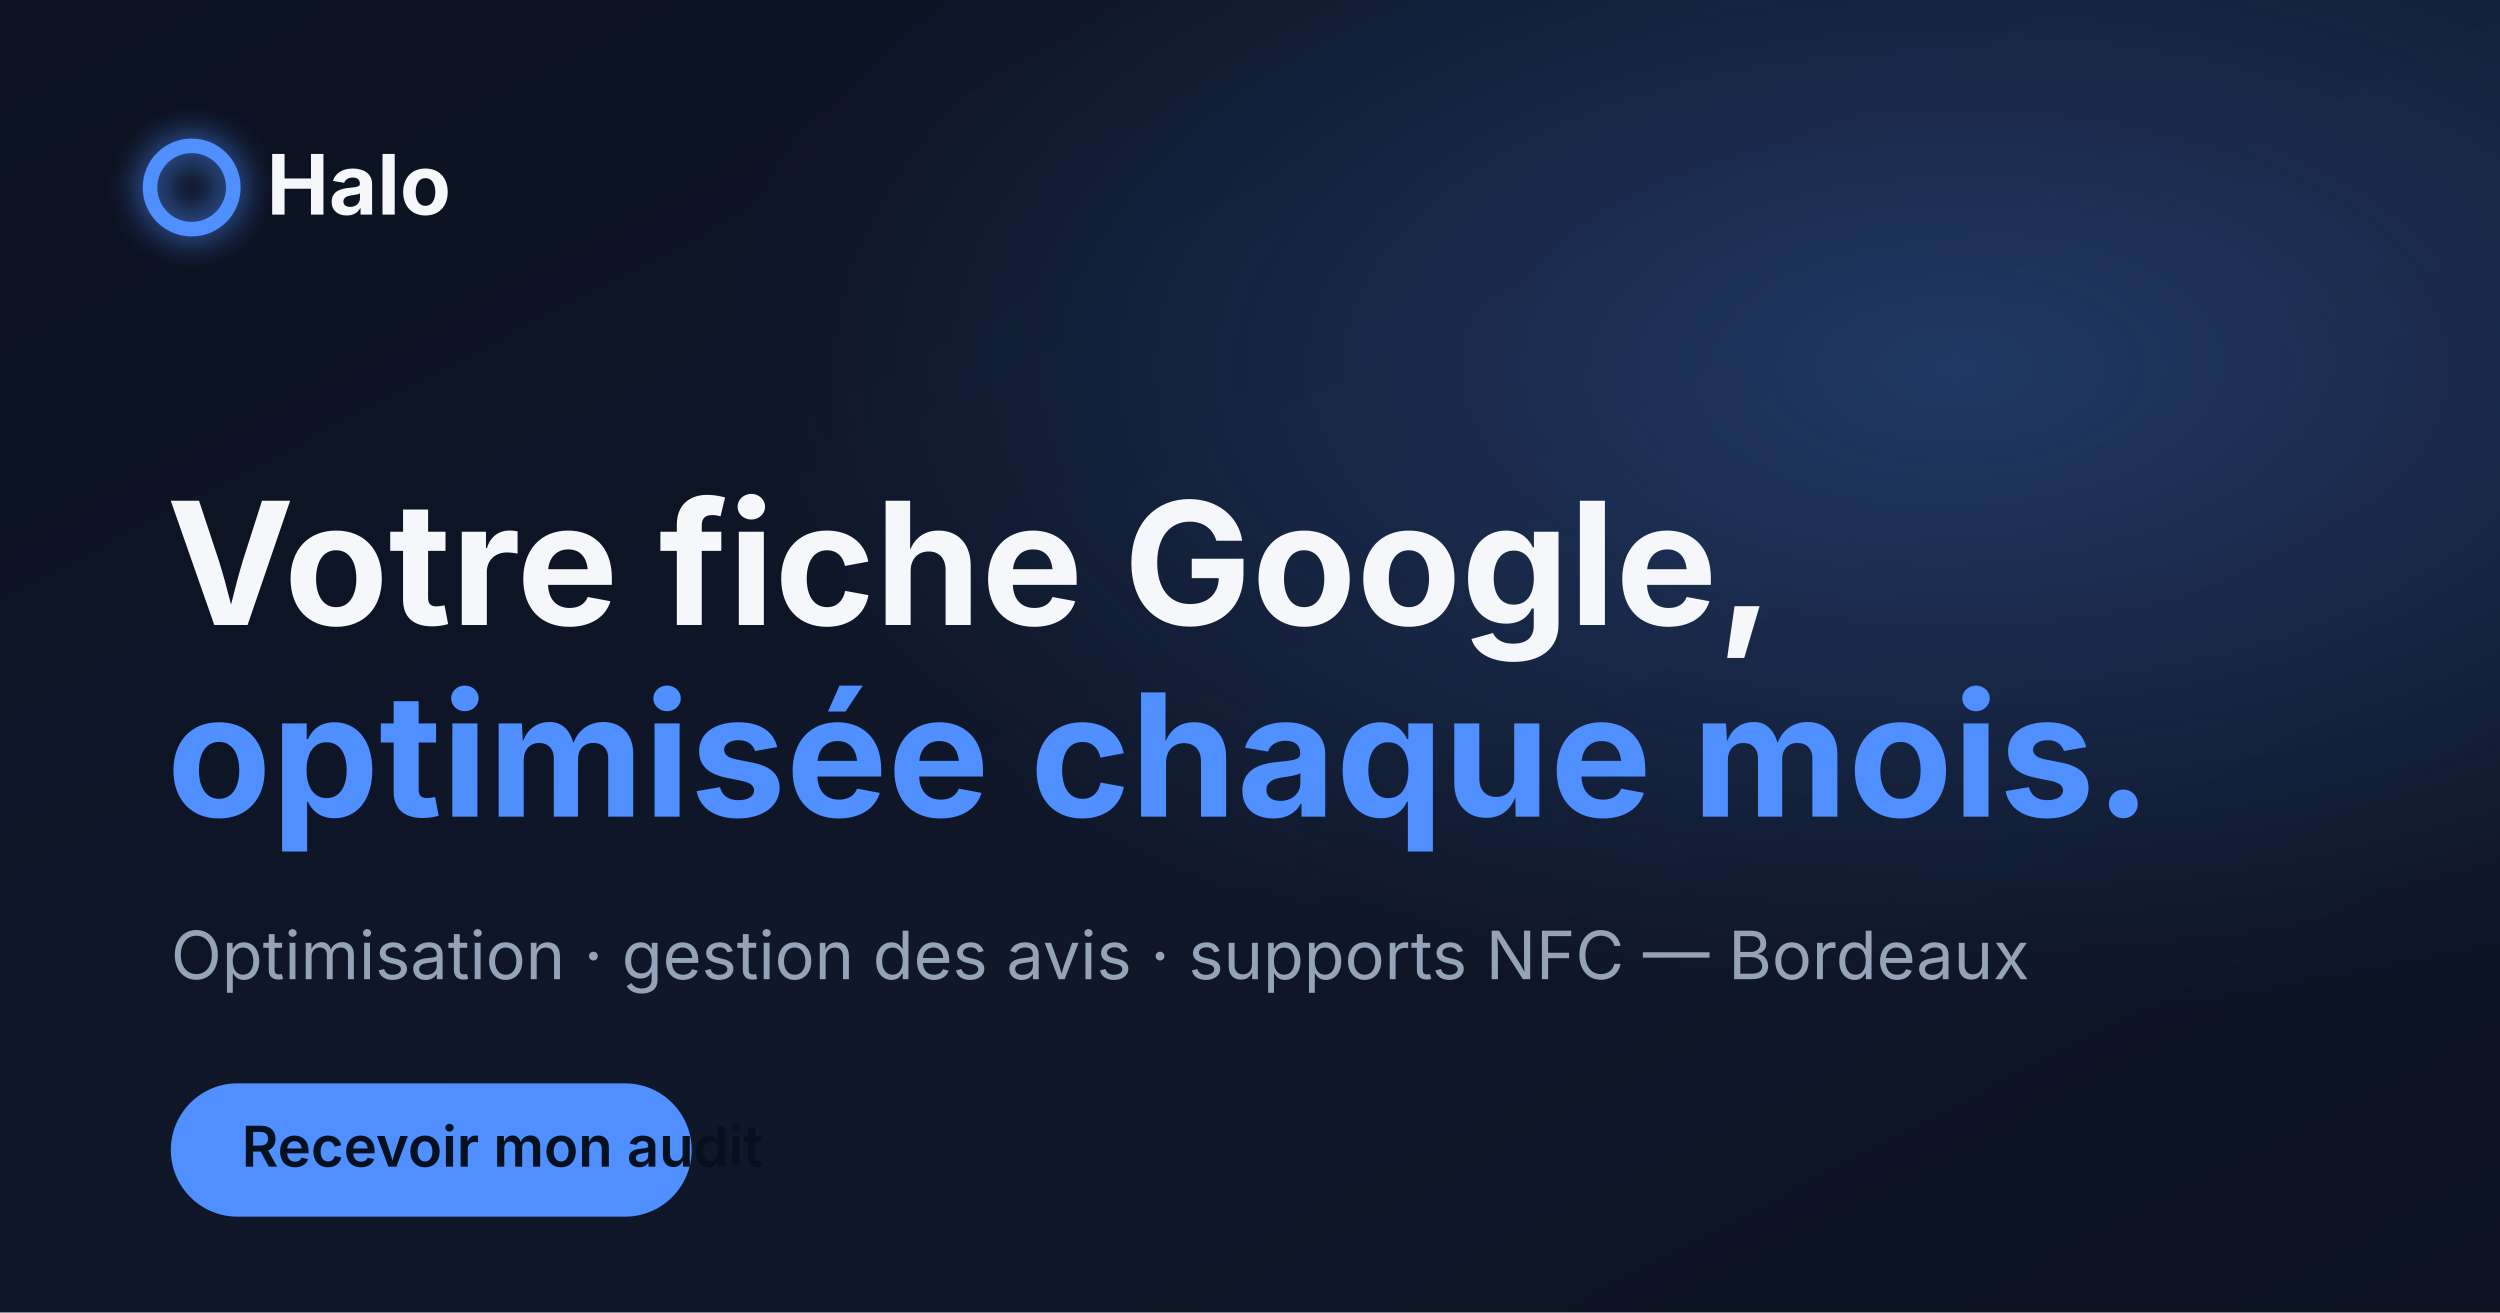
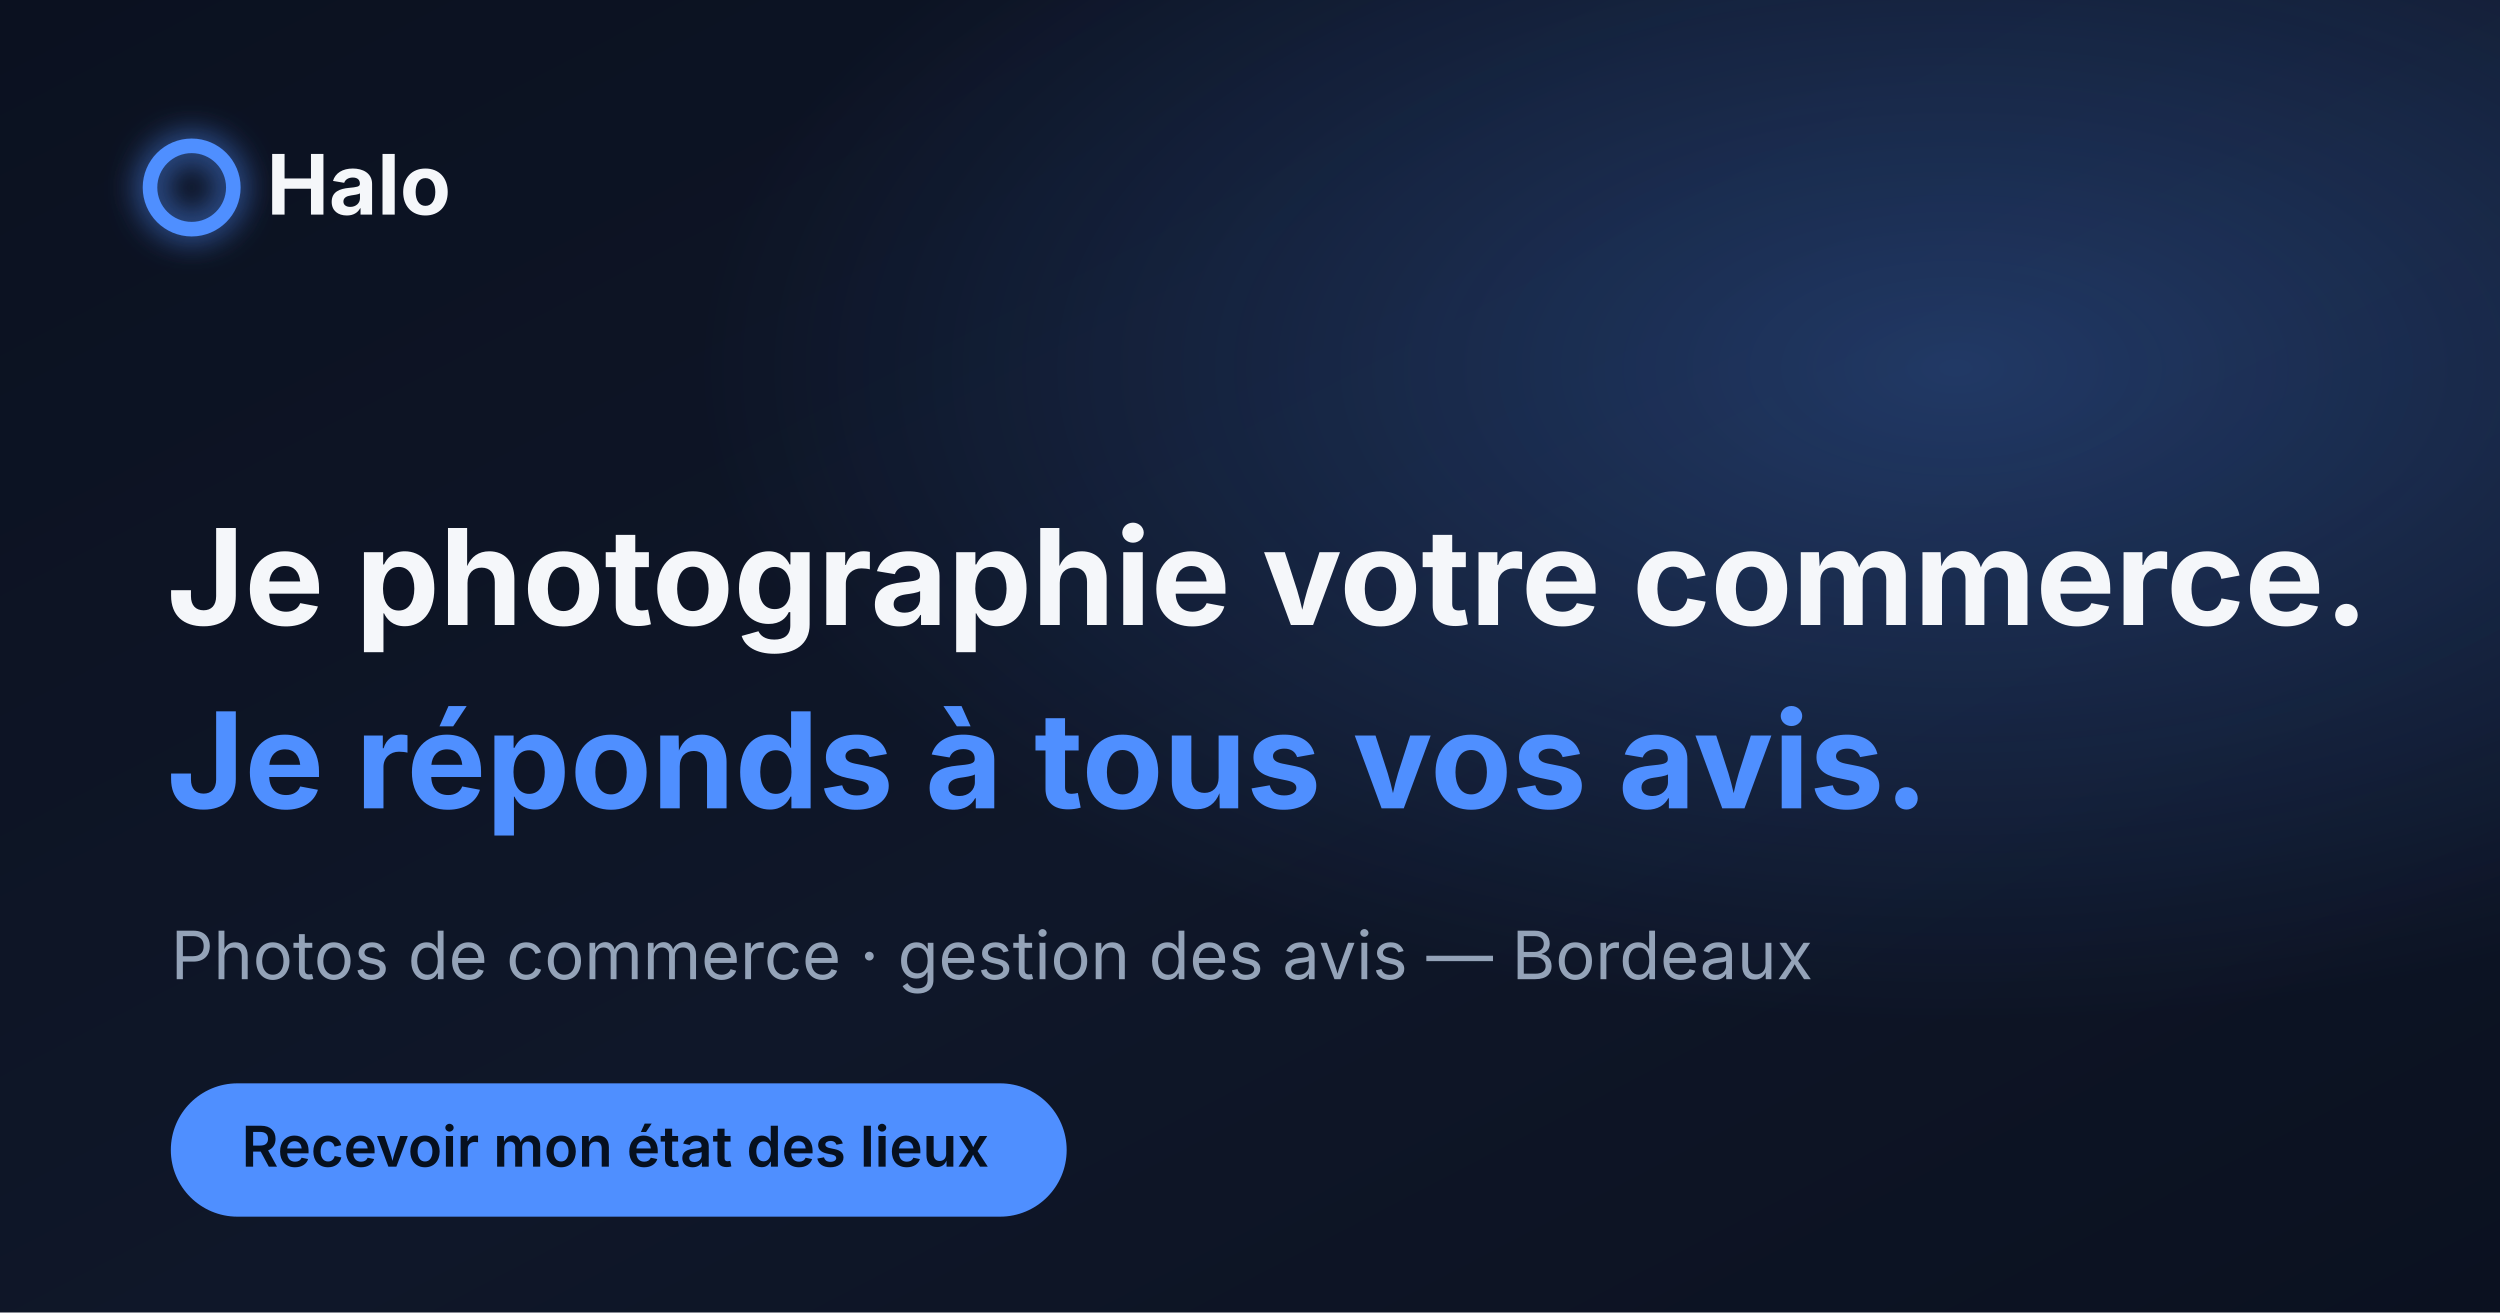
<svg xmlns="http://www.w3.org/2000/svg" width="1200" height="630" viewBox="0 0 1200 630" font-family="'Space Grotesk','Inter',system-ui,sans-serif">
  <defs>
    <linearGradient id="bg" x1="0" y1="0" x2="1" y2="1">
      <stop offset="0" stop-color="#0B1120" />
      <stop offset="0.55" stop-color="#0F1729" />
      <stop offset="1" stop-color="#0B1120" />
    </linearGradient>
    <radialGradient id="glow" cx="0.78" cy="0.28" r="0.5">
      <stop offset="0" stop-color="#4F8FFF" stop-opacity="0.28" />
      <stop offset="1" stop-color="#4F8FFF" stop-opacity="0" />
    </radialGradient>
    <filter id="ring-glow" x="-80%" y="-80%" width="260%" height="260%">
      <feGaussianBlur stdDeviation="8" result="b" />
      <feMerge>
        <feMergeNode in="b" />
        <feMergeNode in="SourceGraphic" />
      </feMerge>
    </filter>
  </defs>
  <rect width="1200" height="630" fill="url(#bg)" />
  <rect width="1200" height="630" fill="url(#glow)" />
  <circle cx="92" cy="90" r="20" fill="none" stroke="#4F8FFF" stroke-width="7" filter="url(#ring-glow)" />
  <text x="128" y="103" fill="#F5F7FA" font-size="40" font-weight="700">Halo</text>
-   <text x="80" y="300" fill="#F5F7FA" font-size="82" font-weight="700">Votre fiche Google,</text>
-   <text x="80" y="392" fill="#4F8FFF" font-size="82" font-weight="700">optimisée chaque mois.</text>
-   <text x="82" y="470" fill="#94A3B8" font-size="32" font-weight="400" font-family="'Inter',system-ui,sans-serif">Optimisation · gestion des avis · supports NFC — Bordeaux</text>
-   <rect x="82" y="520" width="250" height="64" rx="32" fill="#4F8FFF" />
-   <text x="116" y="560" fill="#06101F" font-size="27" font-weight="600" font-family="'Inter',system-ui,sans-serif">Recevoir mon audit</text>
+   <text x="80" y="300" fill="#F5F7FA" font-size="64" font-weight="700">Je photographie votre commerce.</text>
+   <text x="80" y="388" fill="#4F8FFF" font-size="64" font-weight="700">Je réponds à tous vos avis.</text>
+   <text x="82" y="470" fill="#94A3B8" font-size="32" font-weight="400" font-family="'Inter',system-ui,sans-serif">Photos de commerce · gestion des avis — Bordeaux</text>
+   <rect x="82" y="520" width="430" height="64" rx="32" fill="#4F8FFF" />
+   <text x="116" y="560" fill="#06101F" font-size="27" font-weight="600" font-family="'Inter',system-ui,sans-serif">Recevoir mon état des lieux</text>
</svg>
